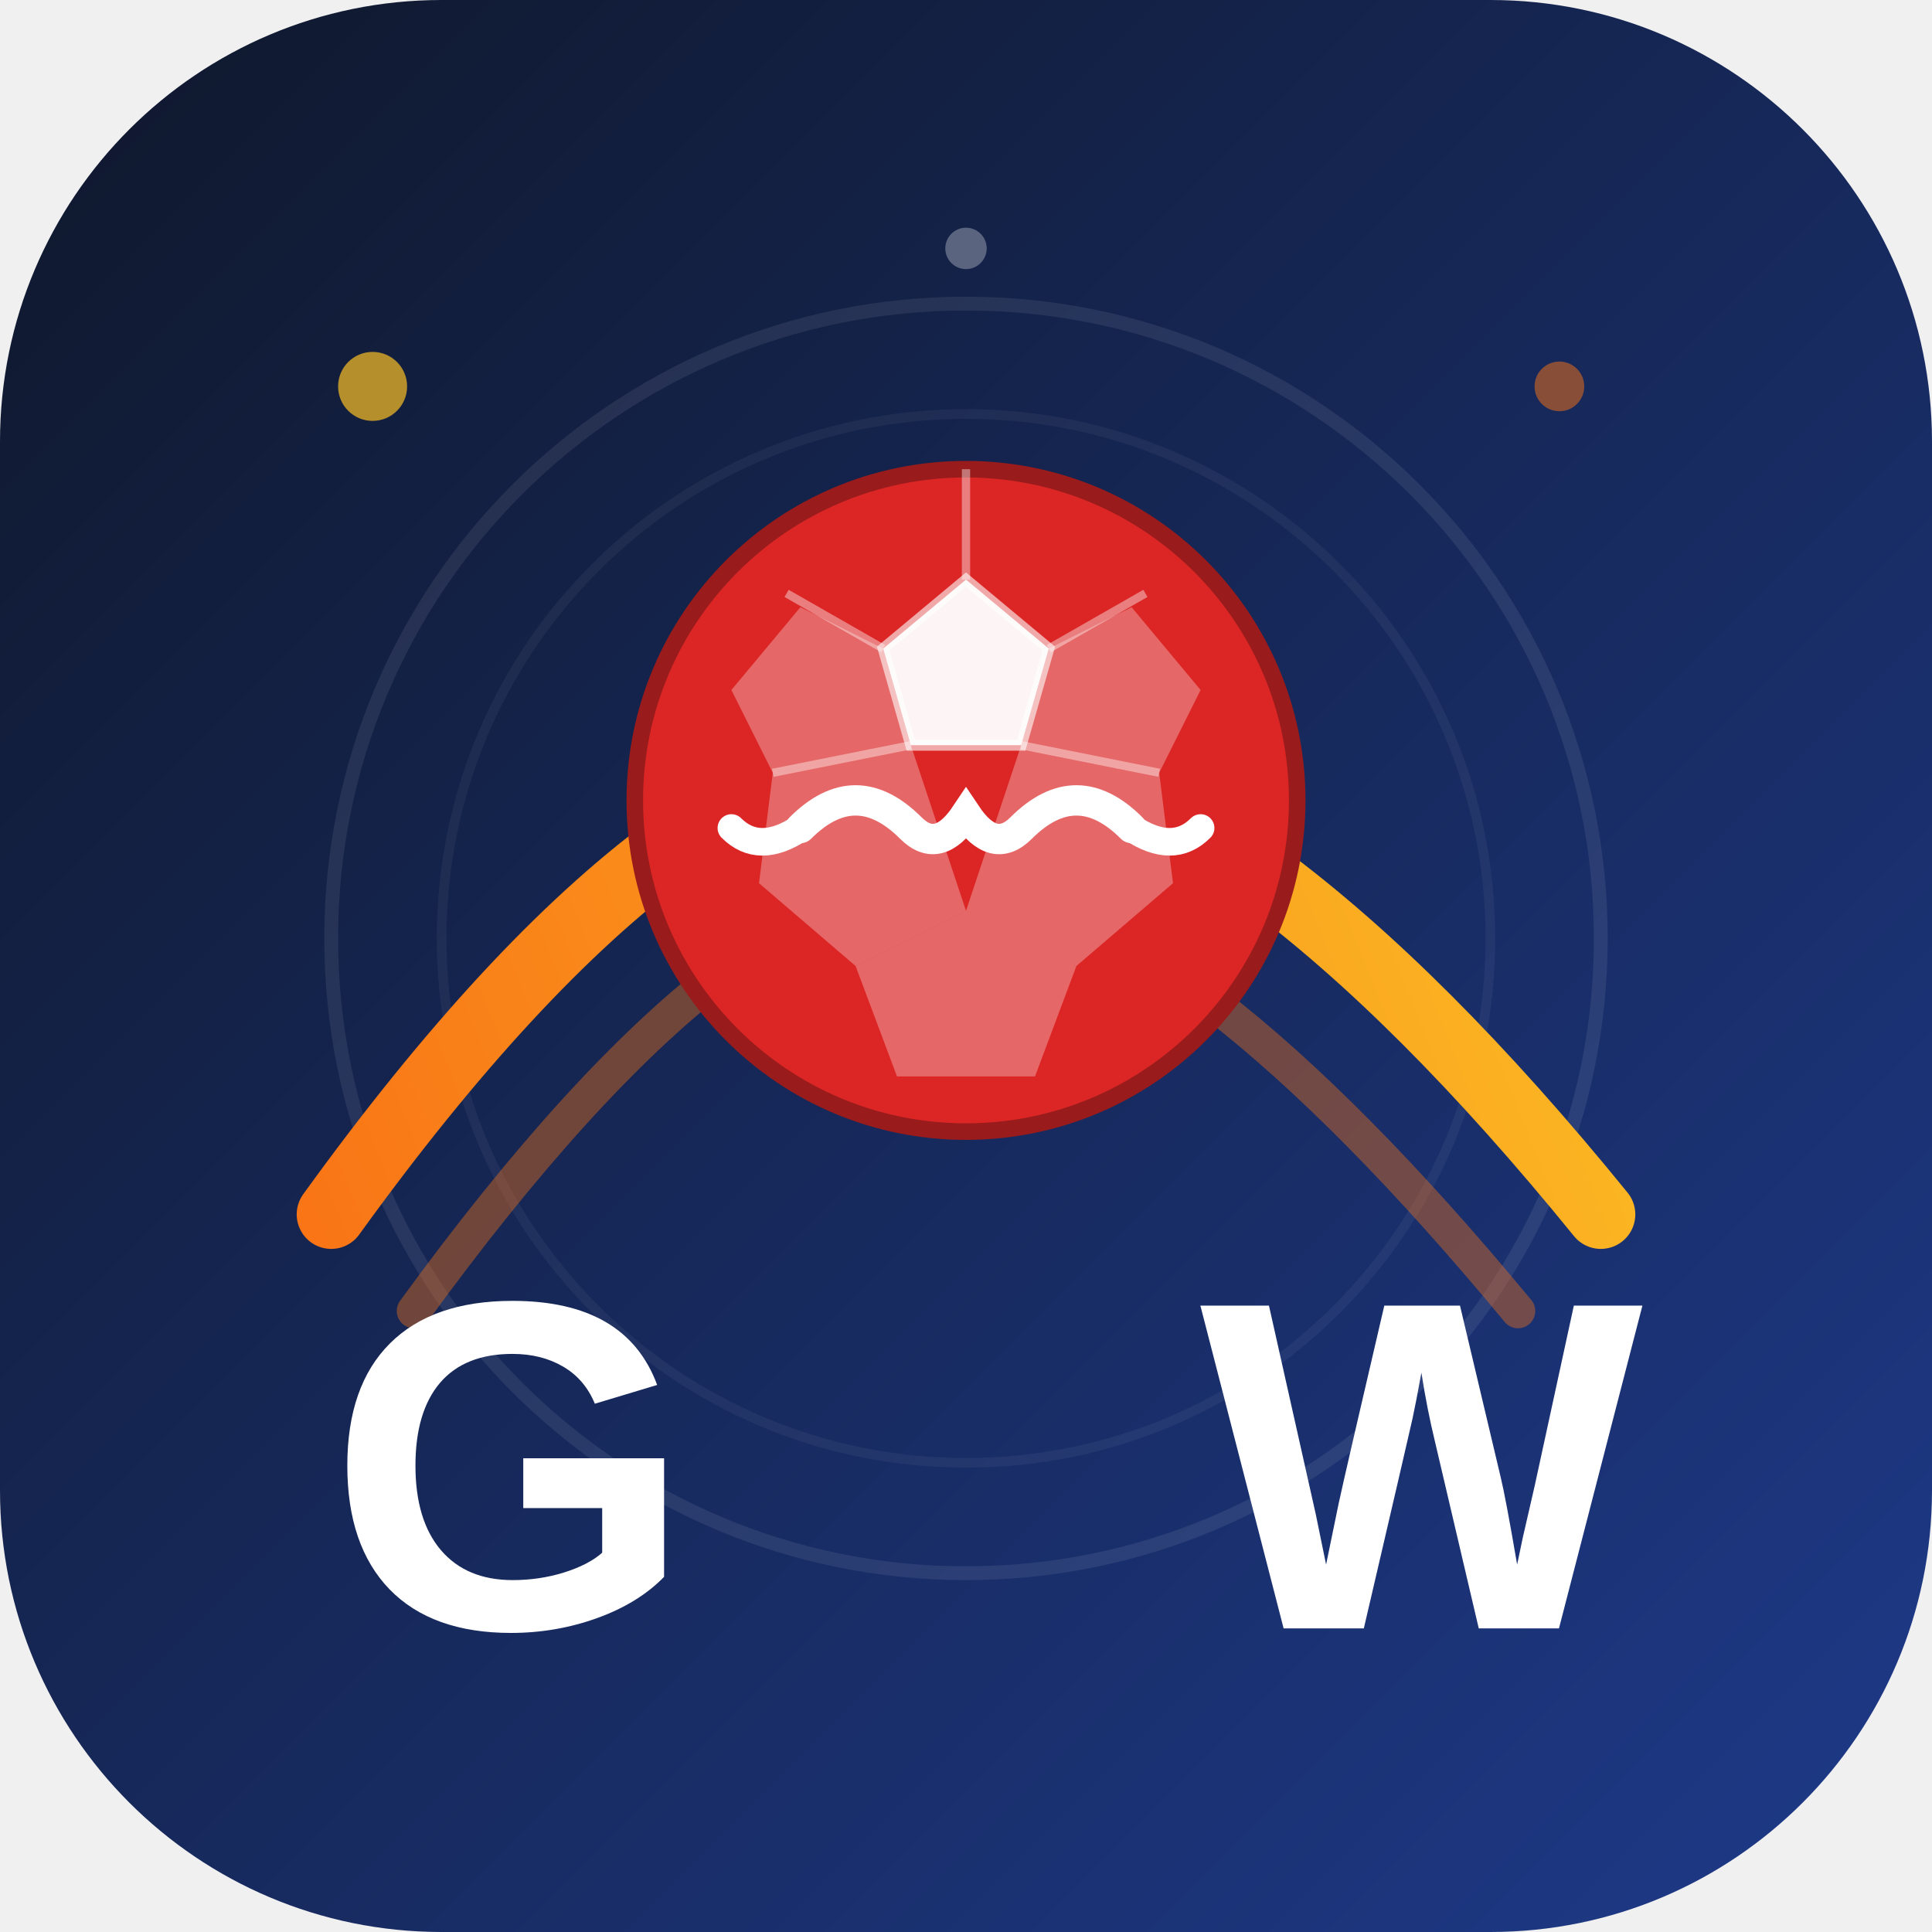
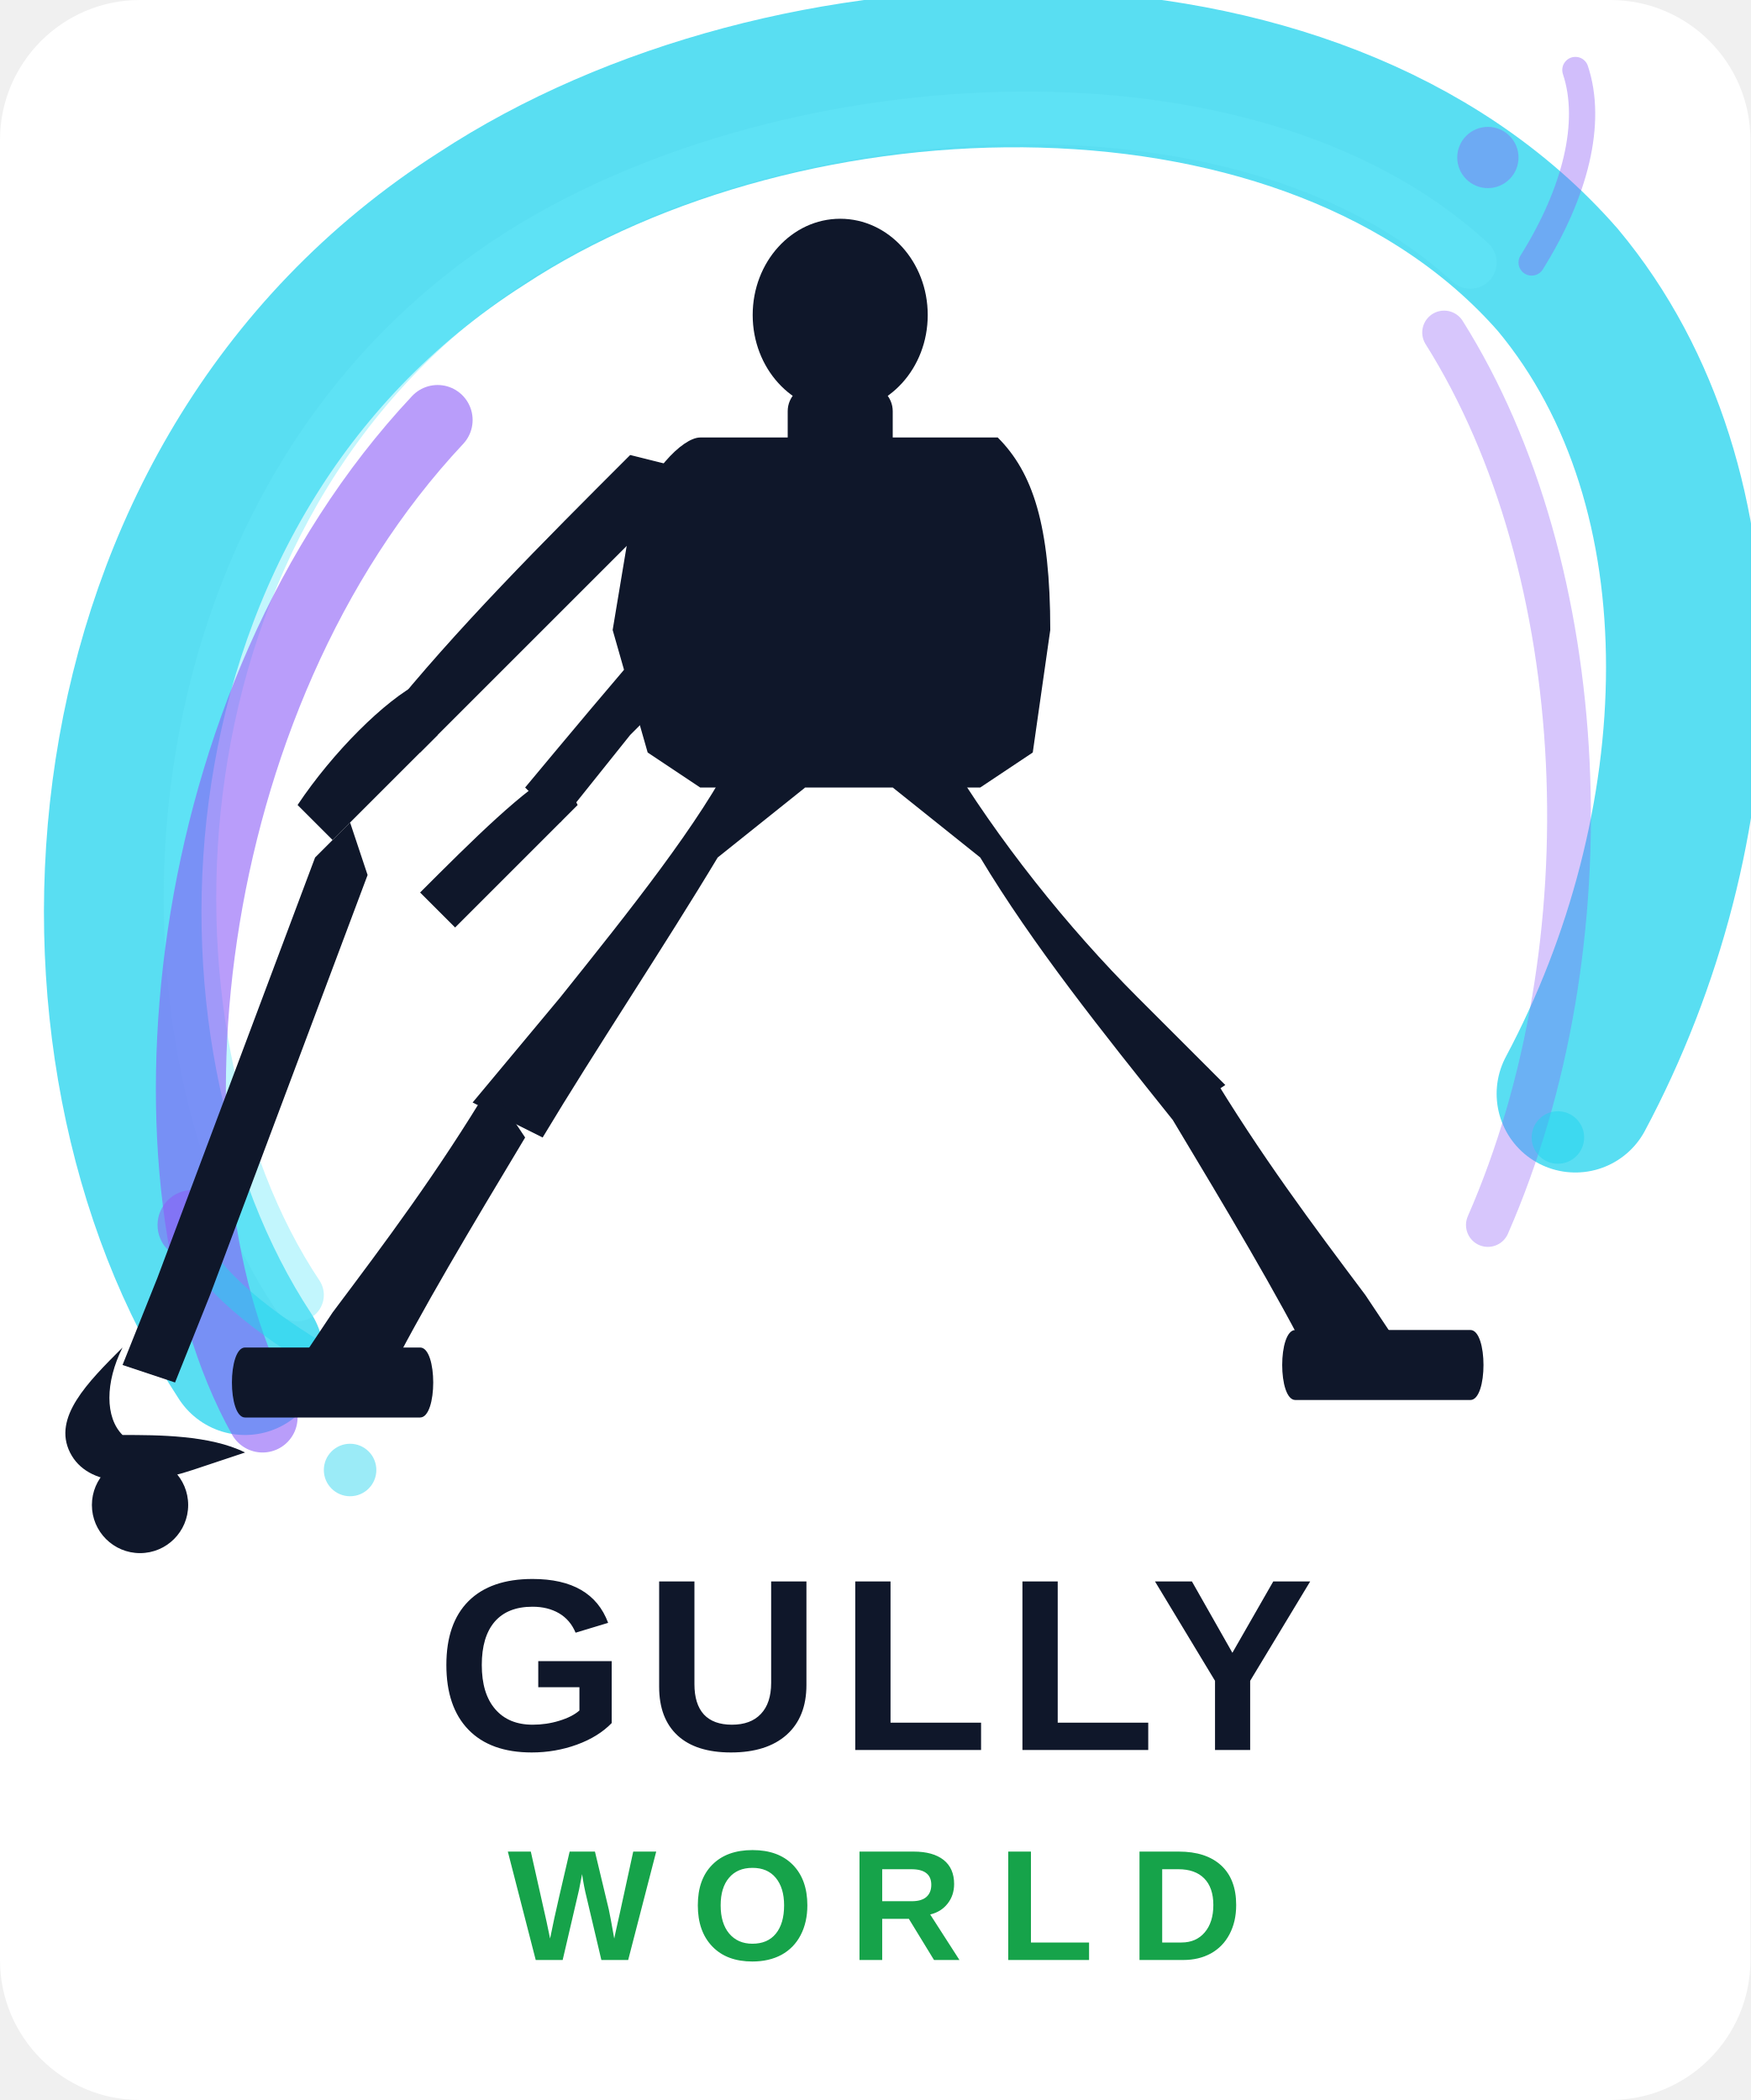
- <svg xmlns="http://www.w3.org/2000/svg" width="140" height="140" viewBox="0 0 140 140" fill="none" role="img" aria-label="Gully World logo">
-   <defs>
-     <linearGradient id="bgGrad" x1="0" y1="0" x2="140" y2="140" gradientUnits="userSpaceOnUse">
-       <stop stop-color="#0F172A" />
-       <stop offset="1" stop-color="#1E3A8A" />
-     </linearGradient>
-     <linearGradient id="swoosh" x1="20" y1="90" x2="120" y2="50" gradientUnits="userSpaceOnUse">
-       <stop stop-color="#F97316" />
-       <stop offset="1" stop-color="#FBBF24" />
-     </linearGradient>
-   </defs>
-   <rect width="140" height="140" rx="32" fill="url(#bgGrad)" />
-   <circle cx="70" cy="68" r="46" fill="none" stroke="#FFFFFF" stroke-width="1" stroke-opacity="0.08" />
-   <circle cx="70" cy="68" r="38" fill="none" stroke="#FFFFFF" stroke-width="0.7" stroke-opacity="0.05" />
-   <path d="M24 88 Q50 52, 70 54 Q90 56, 116 88" stroke="url(#swoosh)" stroke-width="5" fill="none" stroke-linecap="round" />
-   <path d="M30 95 Q54 62, 70 64 Q86 66, 110 95" stroke="#F97316" stroke-width="2.5" fill="none" stroke-linecap="round" stroke-opacity="0.4" />
-   <circle cx="70" cy="58" r="24" fill="#DC2626" />
-   <circle cx="70" cy="58" r="24" fill="none" stroke="#991B1B" stroke-width="1.2" />
-   <polygon points="70,42 76,47 74,54 66,54 64,47" fill="#FFFFFF" fill-opacity="0.95" />
-   <polygon points="64,47 58,44 53,50 56,56 66,54" fill="#FFFFFF" fill-opacity="0.3" />
-   <polygon points="76,47 82,44 87,50 84,56 74,54" fill="#FFFFFF" fill-opacity="0.3" />
-   <polygon points="66,54 56,56 55,64 62,70 70,66" fill="#FFFFFF" fill-opacity="0.3" />
-   <polygon points="74,54 84,56 85,64 78,70 70,66" fill="#FFFFFF" fill-opacity="0.3" />
-   <polygon points="62,70 65,78 75,78 78,70 70,66" fill="#FFFFFF" fill-opacity="0.3" />
-   <polygon points="70,42 76,47 74,54 66,54 64,47" fill="none" stroke="#FFFFFF" stroke-width="0.8" stroke-opacity="0.6" />
-   <line x1="70" y1="42" x2="70" y2="34" stroke="#FFFFFF" stroke-width="0.6" stroke-opacity="0.4" />
-   <line x1="76" y1="47" x2="83" y2="43" stroke="#FFFFFF" stroke-width="0.6" stroke-opacity="0.4" />
-   <line x1="64" y1="47" x2="57" y2="43" stroke="#FFFFFF" stroke-width="0.6" stroke-opacity="0.4" />
-   <line x1="74" y1="54" x2="84" y2="56" stroke="#FFFFFF" stroke-width="0.6" stroke-opacity="0.4" />
-   <line x1="66" y1="54" x2="56" y2="56" stroke="#FFFFFF" stroke-width="0.6" stroke-opacity="0.4" />
-   <path d="M58 60 Q62 56, 66 60 Q68 62, 70 59 Q72 62, 74 60 Q78 56, 82 60" stroke="#FFFFFF" stroke-width="2.2" fill="none" stroke-linecap="round" />
-   <path d="M58 60 Q55 62, 53 60" stroke="#FFFFFF" stroke-width="2" fill="none" stroke-linecap="round" />
-   <path d="M82 60 Q85 62, 87 60" stroke="#FFFFFF" stroke-width="2" fill="none" stroke-linecap="round" />
-   <text x="37" y="118" font-family="Arial, Helvetica, sans-serif" font-weight="900" font-size="34" fill="#FFFFFF" text-anchor="middle">G</text>
-   <text x="103" y="118" font-family="Arial, Helvetica, sans-serif" font-weight="900" font-size="34" fill="#FFFFFF" text-anchor="middle">W</text>
-   <circle cx="27" cy="28" r="2.5" fill="#FBBF24" opacity="0.7" />
-   <circle cx="113" cy="28" r="1.8" fill="#F97316" opacity="0.5" />
-   <circle cx="70" cy="18" r="1.5" fill="#FFFFFF" opacity="0.3" />
+ <svg xmlns="http://www.w3.org/2000/svg" viewBox="0 0 200 240">
+   <rect width="200" height="240" rx="16" fill="#ffffff" />
+   <path d="M28,155 C5,120 8,55 55,25 C90,2 150,0 178,32 C198,56 196,95 180,125" fill="none" stroke="#22D3EE" stroke-width="18" stroke-linecap="round" opacity="0.75" />
+   <path d="M34,148 C14,118 16,58 58,30 C88,10 142,6 168,30" fill="none" stroke="#67E8F9" stroke-width="6" stroke-linecap="round" opacity="0.4" />
+   <path d="M30,162 C15,135 20,80 50,48" fill="none" stroke="#8B5CF6" stroke-width="8" stroke-linecap="round" opacity="0.6" />
+   <path d="M165,38 C182,65 184,108 170,140" fill="none" stroke="#8B5CF6" stroke-width="5" stroke-linecap="round" opacity="0.35" />
+   <path d="M42,158 C36,155 28,150 24,145" fill="none" stroke="#22D3EE" stroke-width="3" stroke-linecap="round" opacity="0.5" />
+   <path d="M175,30 C180,22 182,14 180,8" fill="none" stroke="#8B5CF6" stroke-width="3" stroke-linecap="round" opacity="0.4" />
+   <circle cx="22" cy="140" r="4" fill="#8B5CF6" opacity="0.55" />
+   <circle cx="178" cy="130" r="3" fill="#22D3EE" opacity="0.5" />
+   <circle cx="170" cy="18" r="3.5" fill="#8B5CF6" opacity="0.4" />
+   <circle cx="40" cy="168" r="3" fill="#22D3EE" opacity="0.45" />
+   <g fill="#0F172A">
+     <ellipse cx="96" cy="36" rx="10" ry="11" />
+     <rect x="90" y="44" width="12" height="10" rx="3" />
+     <path d="       M80,50 C78,50 74,54 72,60       L70,72 L74,86 L80,90       L112,90 L118,86 L120,72       C120,60 118,54 114,50       Z" />
+     <path d="       M80,54 C74,60 66,68 58,76       L48,86 L44,82       C52,72 62,62 72,52 Z" />
+     <path d="       M50,84 C46,88 42,92 38,96       L34,92 C38,86 44,80 48,78 Z" />
+     <path d="       M100,54 C92,64 82,74 72,84       L64,94 L60,90       C70,78 80,66 90,56 Z" />
+     <path d="       M66,92 C62,96 56,102 52,106       L48,102 C54,96 60,90 64,88 Z" />
+     <path d="       M84,86 C80,94 72,104 64,114       L54,126 L62,130       C68,120 76,108 82,98       L92,90 Z" />
+     <path d="       M56,124 C50,134 44,142 38,150       L34,156 L44,158       C48,150 54,140 60,130 Z" />
+     <path d="M28,154 L48,154 C50,154 50,162 48,162 L28,162 C26,162 26,154 28,154 Z" />
+     <path d="       M108,86 C114,96 122,106 130,114       L140,124 L134,128       C126,118 118,108 112,98       L102,90 Z" />
+     <path d="       M138,122 C144,132 150,140 156,148       L160,154 L150,156       C146,148 140,138 134,128 Z" />
+     <path d="M148,152 L168,152 C170,152 170,160 168,160 L148,160 C146,160 146,152 148,152 Z" />
+     <path d="       M40,94 L36,98       L18,146 L14,156       L20,158 L24,148       L42,100 Z" />
+     <path d="       M14,154 C10,158 6,162 8,166       C10,170 16,170 22,168       L28,166 C24,164 18,164 14,164       C12,162 12,158 14,154 Z" />
+     <circle cx="16" cy="172" r="5.5" />
+   </g>
+   <text x="100" y="200" text-anchor="middle" font-family="'Segoe UI','Helvetica Neue',Arial,sans-serif" font-size="28" font-weight="900" letter-spacing="2" fill="#0F172A">GULLY</text>
+   <text x="100" y="224" text-anchor="middle" font-family="'Segoe UI','Helvetica Neue',Arial,sans-serif" font-size="18" font-weight="800" letter-spacing="4" fill="#16A34A">WORLD</text>
</svg>
